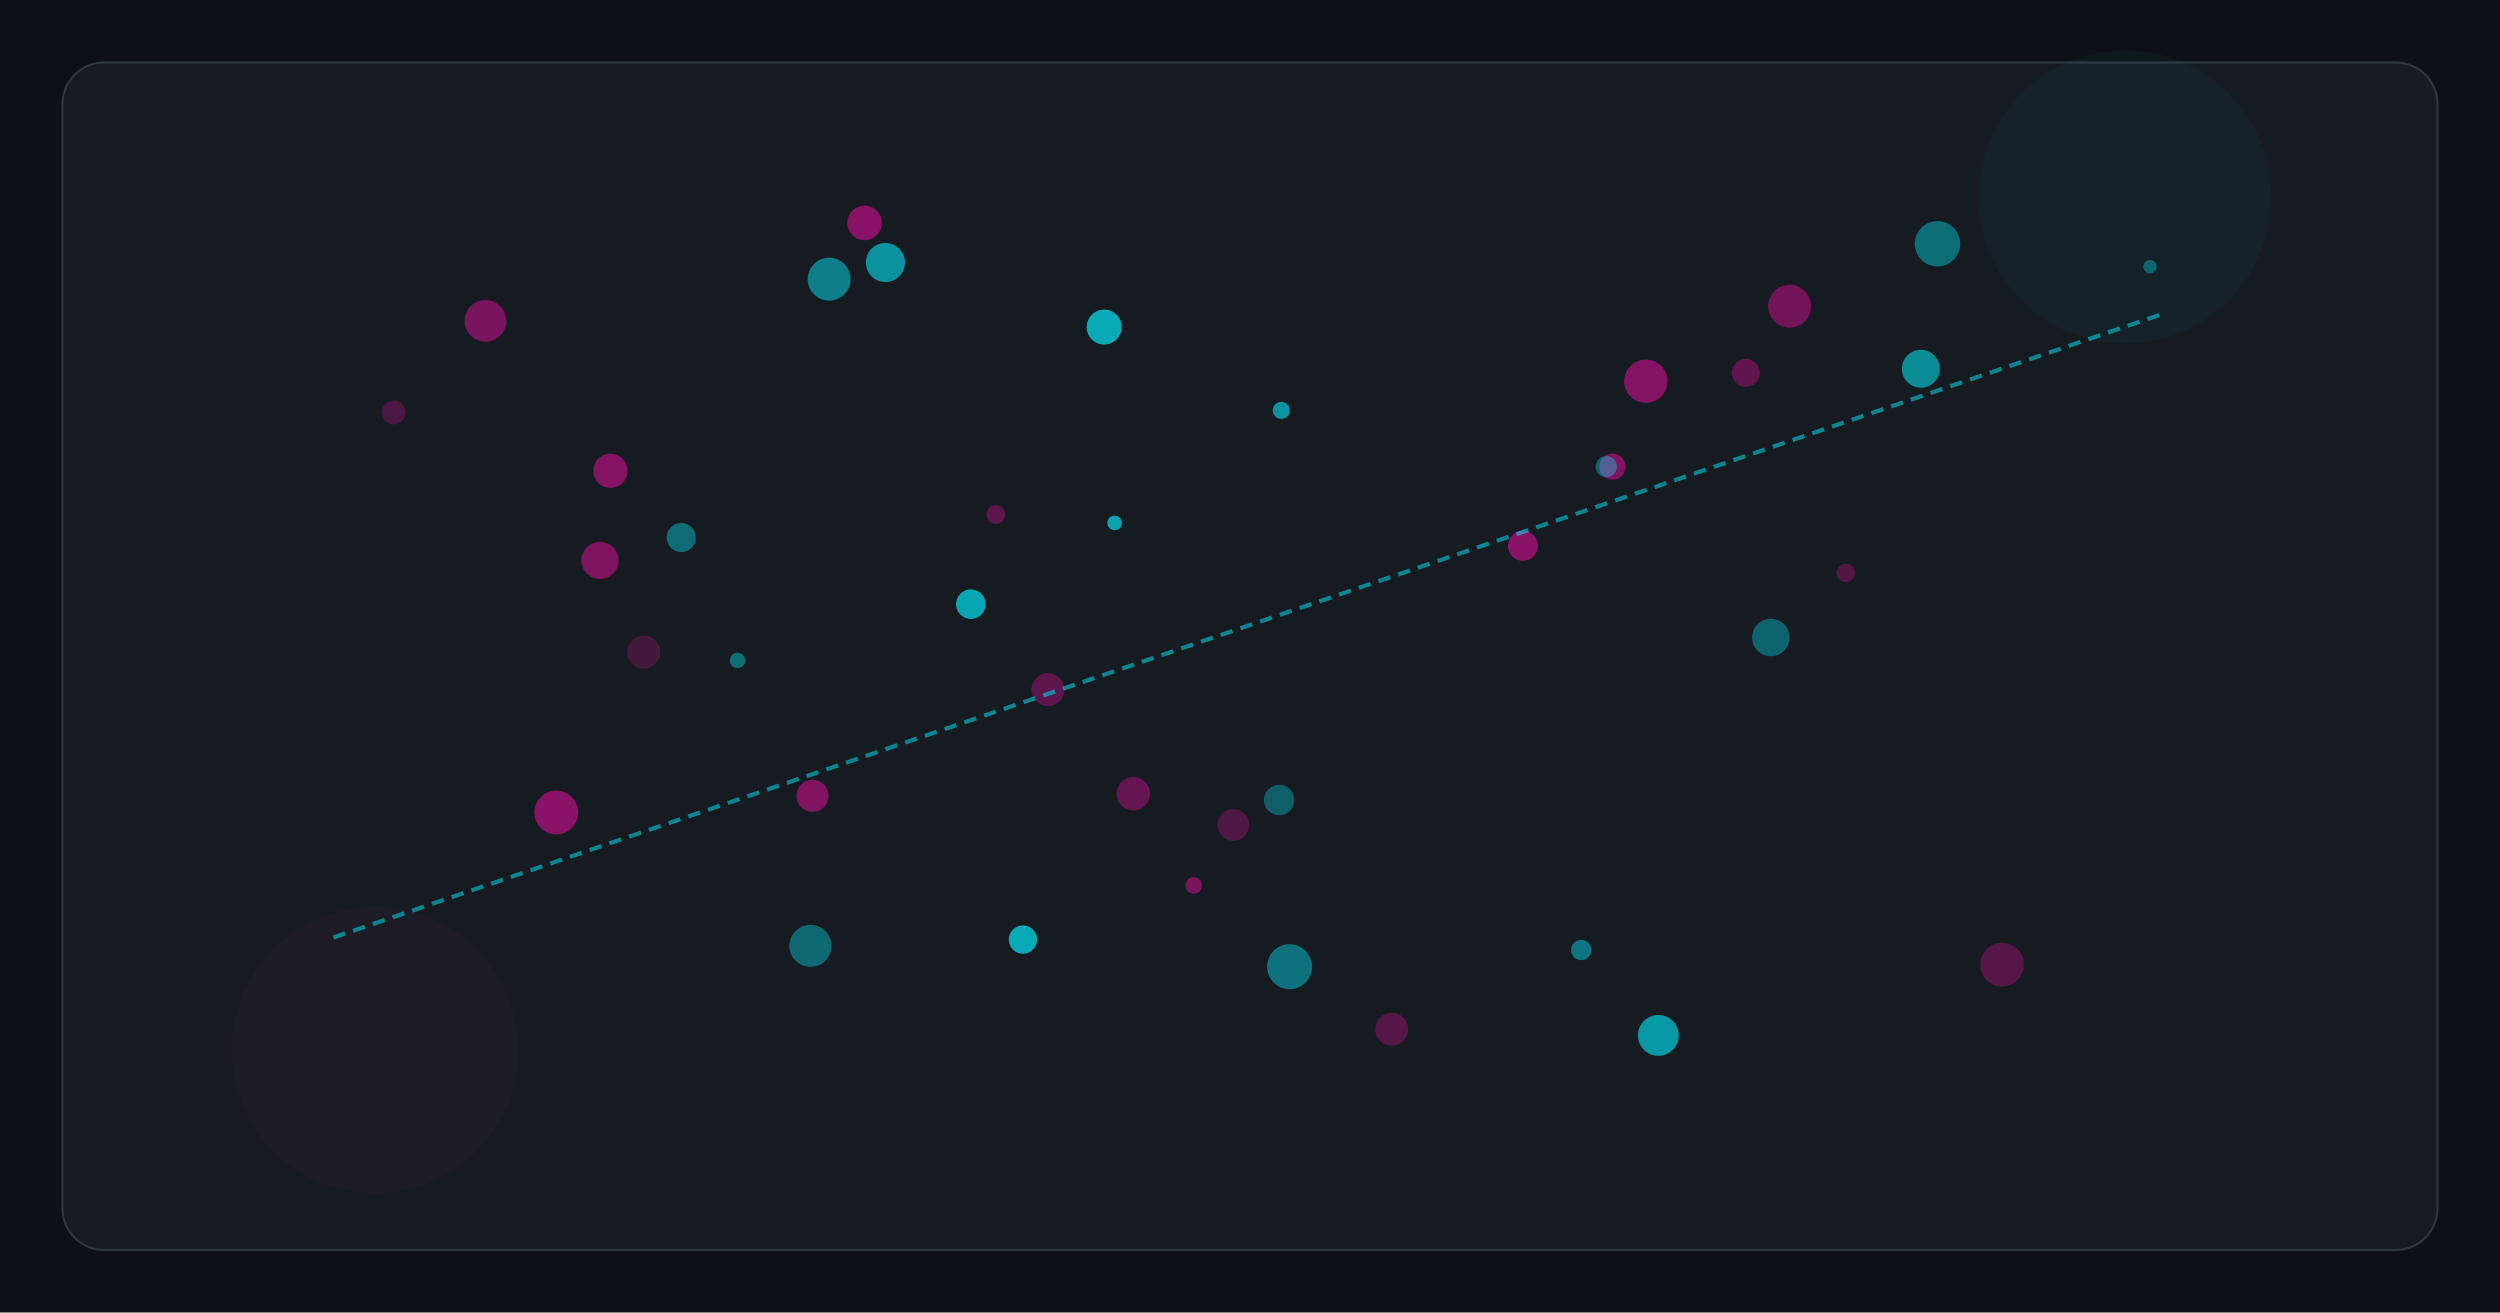
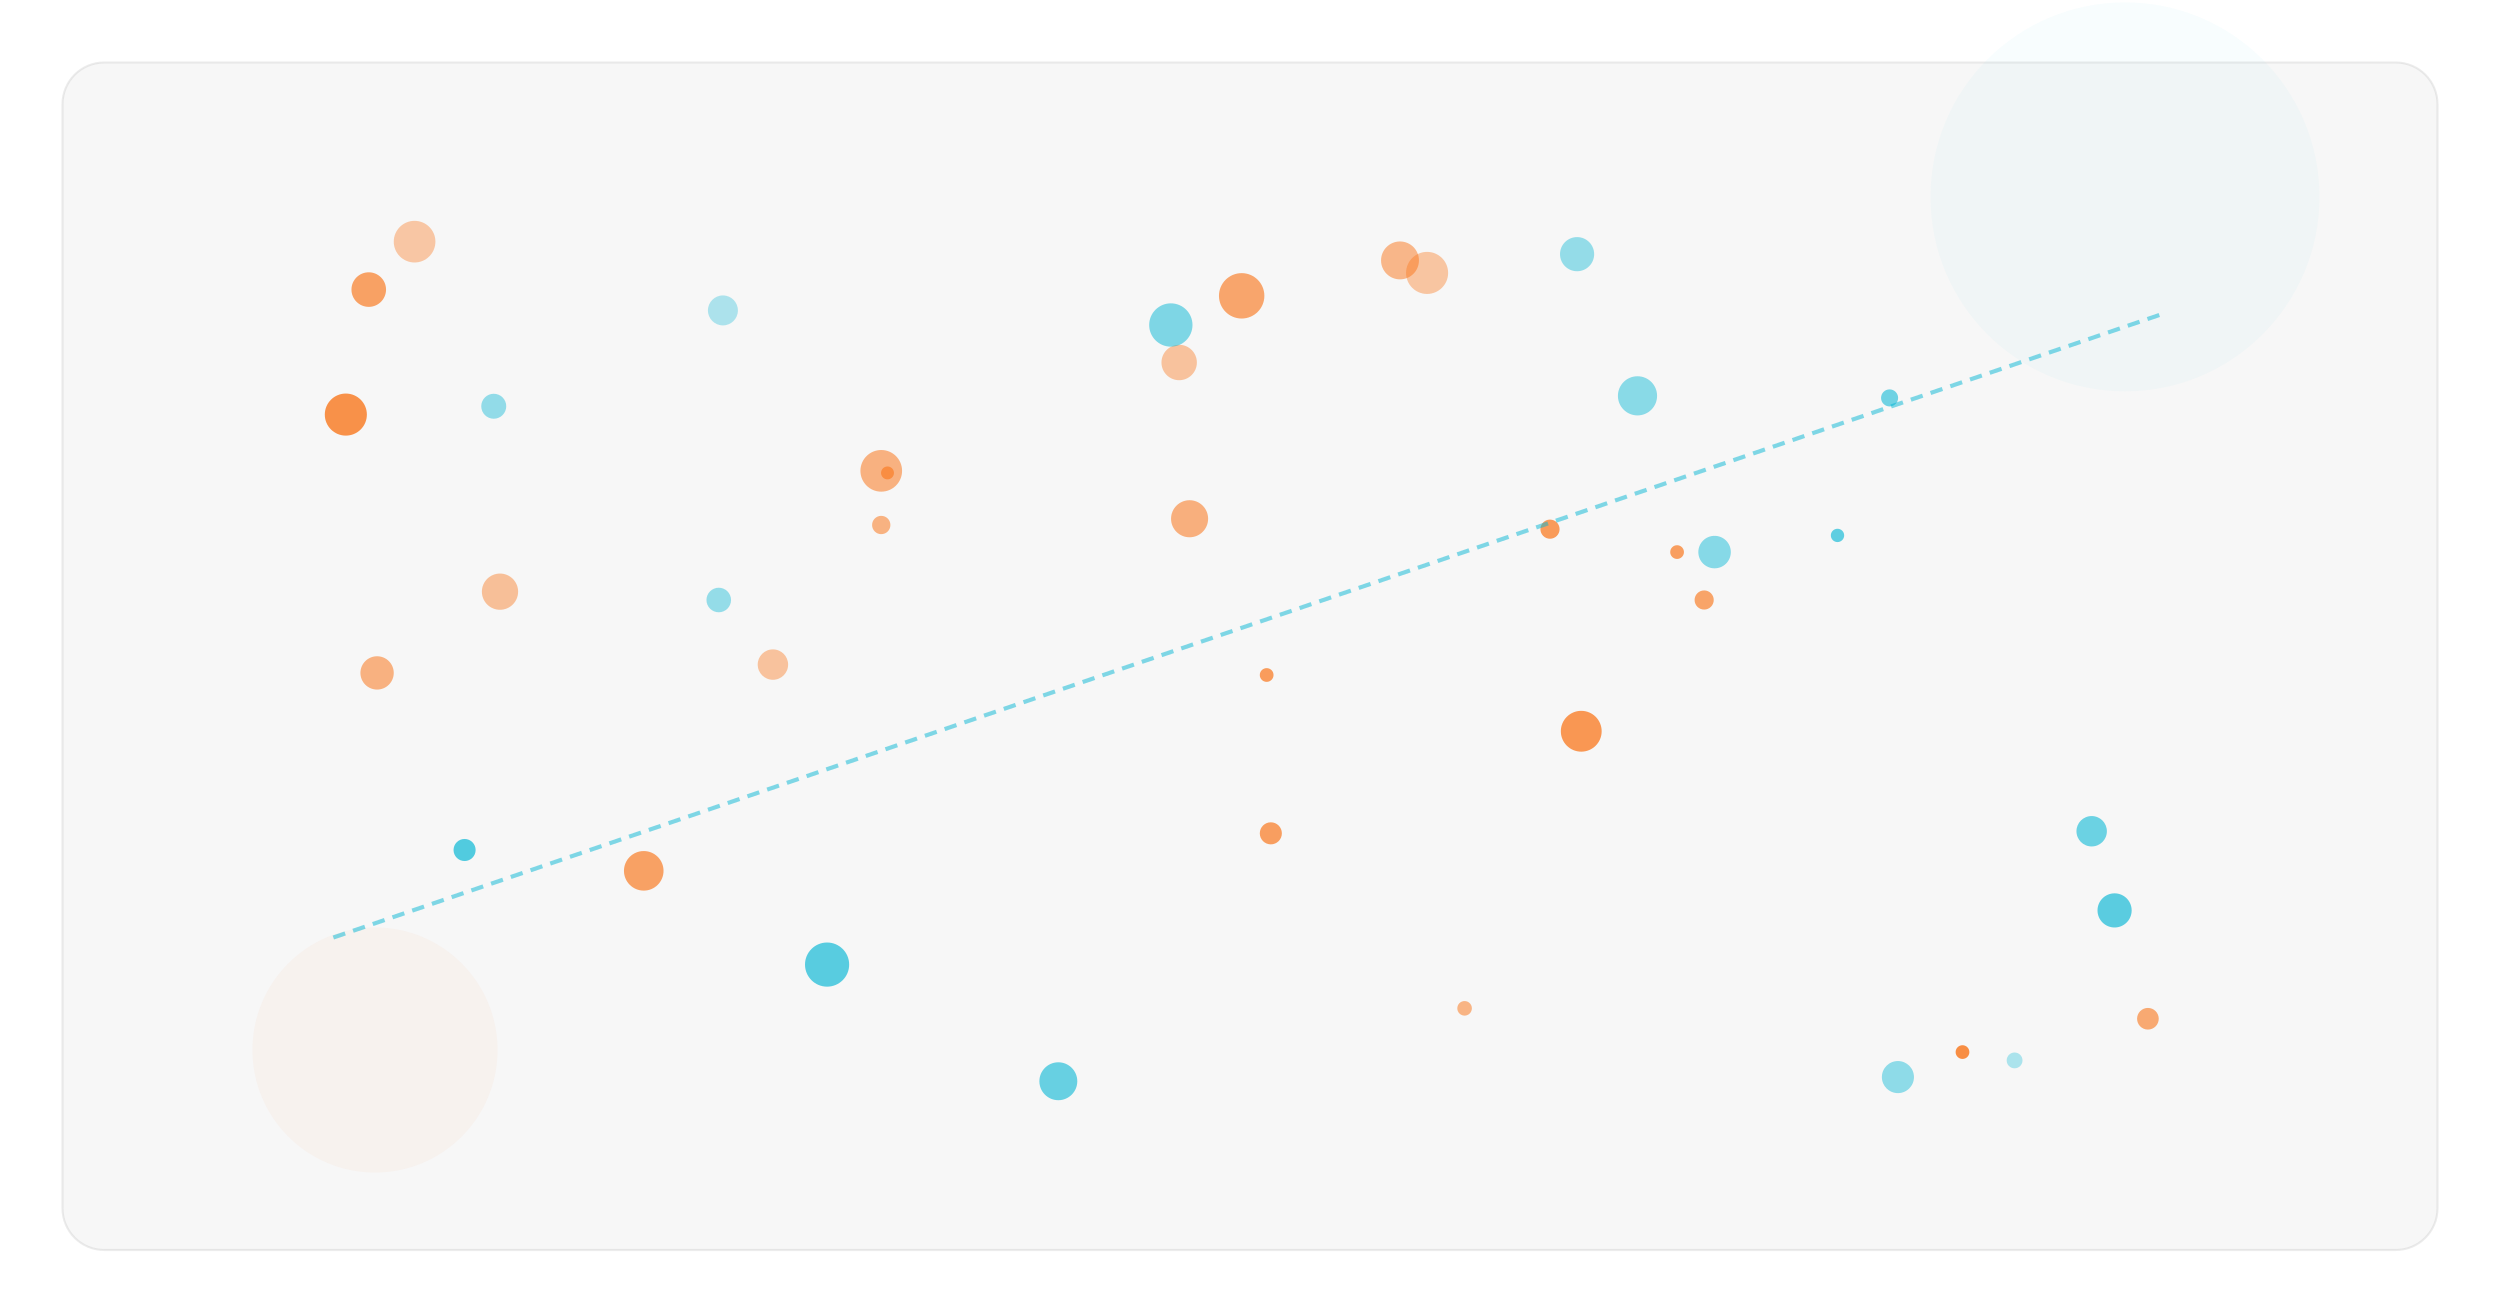
<svg xmlns="http://www.w3.org/2000/svg" viewBox="0 0 1200 630" fill="none">
-   <rect width="1200" height="630" fill="#0d1117" />
-   <rect x="30" y="30" width="1140" height="570" rx="20" fill="#161b22" stroke="#30363d" stroke-width="1" />
+   <rect width="1200" height="630" fill="transparent" />
+   <rect x="30" y="30" width="1140" height="570" rx="20" fill="rgba(128,128,128,0.06)" stroke="rgba(128,128,128,0.15)" stroke-width="1" />
  <defs>
    <linearGradient id="lineGrad" x1="0%" y1="0%" x2="100%" y2="0%">
-       <stop offset="0%" stop-color="#00F0FF" />
-       <stop offset="100%" stop-color="#A91079" />
+       <stop offset="0%" stop-color="#06B6D4" />
+       <stop offset="100%" stop-color="#F97316" />
    </linearGradient>
    <linearGradient id="areaGrad" x1="0%" y1="0%" x2="0%" y2="100%">
-       <stop offset="0%" stop-color="#00F0FF" stop-opacity="0.3" />
-       <stop offset="100%" stop-color="#00F0FF" stop-opacity="0" />
+       <stop offset="0%" stop-color="#06B6D4" stop-opacity="0.3" />
+       <stop offset="100%" stop-color="#06B6D4" stop-opacity="0" />
    </linearGradient>
    <linearGradient id="barGrad" x1="0%" y1="0%" x2="0%" y2="100%">
-       <stop offset="0%" stop-color="#00F0FF" />
-       <stop offset="100%" stop-color="#A91079" />
+       <stop offset="0%" stop-color="#06B6D4" />
+       <stop offset="100%" stop-color="#F97316" />
    </linearGradient>
  </defs>
-   <circle cx="1020" cy="94.5" r="70.238" fill="#00F0FF" opacity="0.03" />
-   <circle cx="180" cy="504" r="68.789" fill="#A91079" opacity="0.04" />
-   <circle cx="415" cy="107" r="8.3" fill="#A91079" opacity="0.77" />
-   <circle cx="668" cy="494" r="7.9" fill="#A91079" opacity="0.43" />
-   <circle cx="922" cy="177" r="9.1" fill="#00F0FF" opacity="0.53" />
-   <circle cx="961" cy="463" r="10.5" fill="#A91079" opacity="0.43" />
-   <circle cx="535" cy="251" r="3.5" fill="#00F0FF" opacity="0.64" />
-   <circle cx="309" cy="313" r="7.9" fill="#A91079" opacity="0.31" />
-   <circle cx="615" cy="197" r="4.1" fill="#00F0FF" opacity="0.58" />
-   <circle cx="390" cy="382" r="7.7" fill="#A91079" opacity="0.73" />
-   <circle cx="466" cy="290" r="7.1" fill="#00F0FF" opacity="0.65" />
-   <circle cx="233" cy="154" r="10.0" fill="#A91079" opacity="0.68" />
-   <circle cx="592" cy="396" r="7.6" fill="#A91079" opacity="0.39" />
-   <circle cx="503" cy="331" r="7.9" fill="#A91079" opacity="0.47" />
-   <circle cx="267" cy="390" r="10.5" fill="#A91079" opacity="0.79" />
-   <circle cx="530" cy="157" r="8.4" fill="#00F0FF" opacity="0.67" />
-   <circle cx="759" cy="456" r="4.9" fill="#00F0FF" opacity="0.42" />
-   <circle cx="796" cy="497" r="9.8" fill="#00F0FF" opacity="0.59" />
-   <circle cx="389" cy="454" r="10.1" fill="#00F0FF" opacity="0.37" />
-   <circle cx="774" cy="224" r="6.3" fill="#A91079" opacity="0.72" />
-   <circle cx="354" cy="317" r="3.7" fill="#00F0FF" opacity="0.39" />
-   <circle cx="293" cy="226" r="8.2" fill="#A91079" opacity="0.75" />
-   <circle cx="771" cy="224" r="5.1" fill="#00F0FF" opacity="0.34" />
-   <circle cx="544" cy="381" r="8.0" fill="#A91079" opacity="0.54" />
-   <circle cx="838" cy="179" r="6.7" fill="#A91079" opacity="0.50" />
-   <circle cx="478" cy="247" r="4.5" fill="#A91079" opacity="0.47" />
-   <circle cx="425" cy="126" r="9.4" fill="#00F0FF" opacity="0.56" />
-   <circle cx="850" cy="306" r="9.0" fill="#00F0FF" opacity="0.34" />
-   <circle cx="619" cy="464" r="10.8" fill="#00F0FF" opacity="0.41" />
-   <circle cx="573" cy="425" r="4.0" fill="#A91079" opacity="0.68" />
-   <circle cx="288" cy="269" r="8.9" fill="#A91079" opacity="0.70" />
-   <circle cx="398" cy="134" r="10.3" fill="#00F0FF" opacity="0.47" />
-   <circle cx="327" cy="258" r="7.0" fill="#00F0FF" opacity="0.38" />
-   <circle cx="731" cy="262" r="7.2" fill="#A91079" opacity="0.79" />
-   <circle cx="859" cy="147" r="10.3" fill="#A91079" opacity="0.63" />
-   <circle cx="1032" cy="128" r="3.2" fill="#00F0FF" opacity="0.33" />
-   <circle cx="614" cy="384" r="7.3" fill="#00F0FF" opacity="0.32" />
-   <circle cx="790" cy="183" r="10.4" fill="#A91079" opacity="0.75" />
-   <circle cx="491" cy="451" r="6.8" fill="#00F0FF" opacity="0.67" />
-   <circle cx="886" cy="275" r="4.4" fill="#A91079" opacity="0.40" />
-   <circle cx="189" cy="198" r="5.7" fill="#A91079" opacity="0.38" />
-   <circle cx="930" cy="117" r="10.9" fill="#00F0FF" opacity="0.39" />
-   <line x1="160" y1="450" x2="1040" y2="150" stroke="#00F0FF" stroke-width="2" stroke-dasharray="6 4" opacity="0.5" />
+   <circle cx="1020" cy="94.5" r="93.364" fill="#06B6D4" opacity="0.03" />
+   <circle cx="180" cy="504" r="58.84" fill="#F97316" opacity="0.04" />
+   <circle cx="566" cy="174" r="8.5" fill="#F97316" opacity="0.40" />
+   <circle cx="610" cy="400" r="5.3" fill="#F97316" opacity="0.67" />
+   <circle cx="823" cy="265" r="7.8" fill="#06B6D4" opacity="0.47" />
+   <circle cx="345" cy="288" r="5.9" fill="#06B6D4" opacity="0.41" />
+   <circle cx="397" cy="463" r="10.6" fill="#06B6D4" opacity="0.66" />
+   <circle cx="942" cy="505" r="3.3" fill="#F97316" opacity="0.79" />
+   <circle cx="309" cy="418" r="9.5" fill="#F97316" opacity="0.65" />
+   <circle cx="596" cy="142" r="10.9" fill="#F97316" opacity="0.62" />
+   <circle cx="223" cy="408" r="5.3" fill="#06B6D4" opacity="0.69" />
+   <circle cx="423" cy="252" r="4.4" fill="#F97316" opacity="0.52" />
+   <circle cx="672" cy="125" r="9.1" fill="#F97316" opacity="0.49" />
+   <circle cx="240" cy="284" r="8.7" fill="#F97316" opacity="0.42" />
+   <circle cx="508" cy="519" r="9.1" fill="#06B6D4" opacity="0.60" />
+   <circle cx="907" cy="191" r="4.1" fill="#06B6D4" opacity="0.56" />
+   <circle cx="911" cy="517" r="7.7" fill="#06B6D4" opacity="0.44" />
+   <circle cx="166" cy="199" r="10.1" fill="#F97316" opacity="0.77" />
+   <circle cx="818" cy="288" r="4.6" fill="#F97316" opacity="0.63" />
+   <circle cx="562" cy="156" r="10.4" fill="#06B6D4" opacity="0.50" />
+   <circle cx="1031" cy="489" r="5.2" fill="#F97316" opacity="0.59" />
+   <circle cx="571" cy="249" r="8.9" fill="#F97316" opacity="0.54" />
+   <circle cx="426" cy="227" r="3.1" fill="#F97316" opacity="0.59" />
+   <circle cx="371" cy="319" r="7.3" fill="#F97316" opacity="0.40" />
+   <circle cx="744" cy="254" r="4.6" fill="#F97316" opacity="0.70" />
+   <circle cx="237" cy="195" r="6.0" fill="#06B6D4" opacity="0.42" />
+   <circle cx="759" cy="351" r="9.8" fill="#F97316" opacity="0.73" />
+   <circle cx="703" cy="484" r="3.5" fill="#F97316" opacity="0.51" />
+   <circle cx="757" cy="122" r="8.2" fill="#06B6D4" opacity="0.41" />
+   <circle cx="1004" cy="399" r="7.3" fill="#06B6D4" opacity="0.58" />
+   <circle cx="882" cy="257" r="3.2" fill="#06B6D4" opacity="0.63" />
+   <circle cx="685" cy="131" r="10.1" fill="#F97316" opacity="0.38" />
+   <circle cx="608" cy="324" r="3.3" fill="#F97316" opacity="0.69" />
+   <circle cx="805" cy="265" r="3.3" fill="#F97316" opacity="0.67" />
+   <circle cx="347" cy="149" r="7.2" fill="#06B6D4" opacity="0.31" />
+   <circle cx="967" cy="509" r="3.8" fill="#06B6D4" opacity="0.32" />
+   <circle cx="423" cy="226" r="10.0" fill="#F97316" opacity="0.53" />
+   <circle cx="181" cy="323" r="8.0" fill="#F97316" opacity="0.53" />
+   <circle cx="177" cy="139" r="8.3" fill="#F97316" opacity="0.65" />
+   <circle cx="199" cy="116" r="10.0" fill="#F97316" opacity="0.37" />
+   <circle cx="1015" cy="437" r="8.2" fill="#06B6D4" opacity="0.65" />
+   <circle cx="786" cy="190" r="9.4" fill="#06B6D4" opacity="0.46" />
+   <line x1="160" y1="450" x2="1040" y2="150" stroke="#06B6D4" stroke-width="2" stroke-dasharray="6 4" opacity="0.5" />
</svg>
